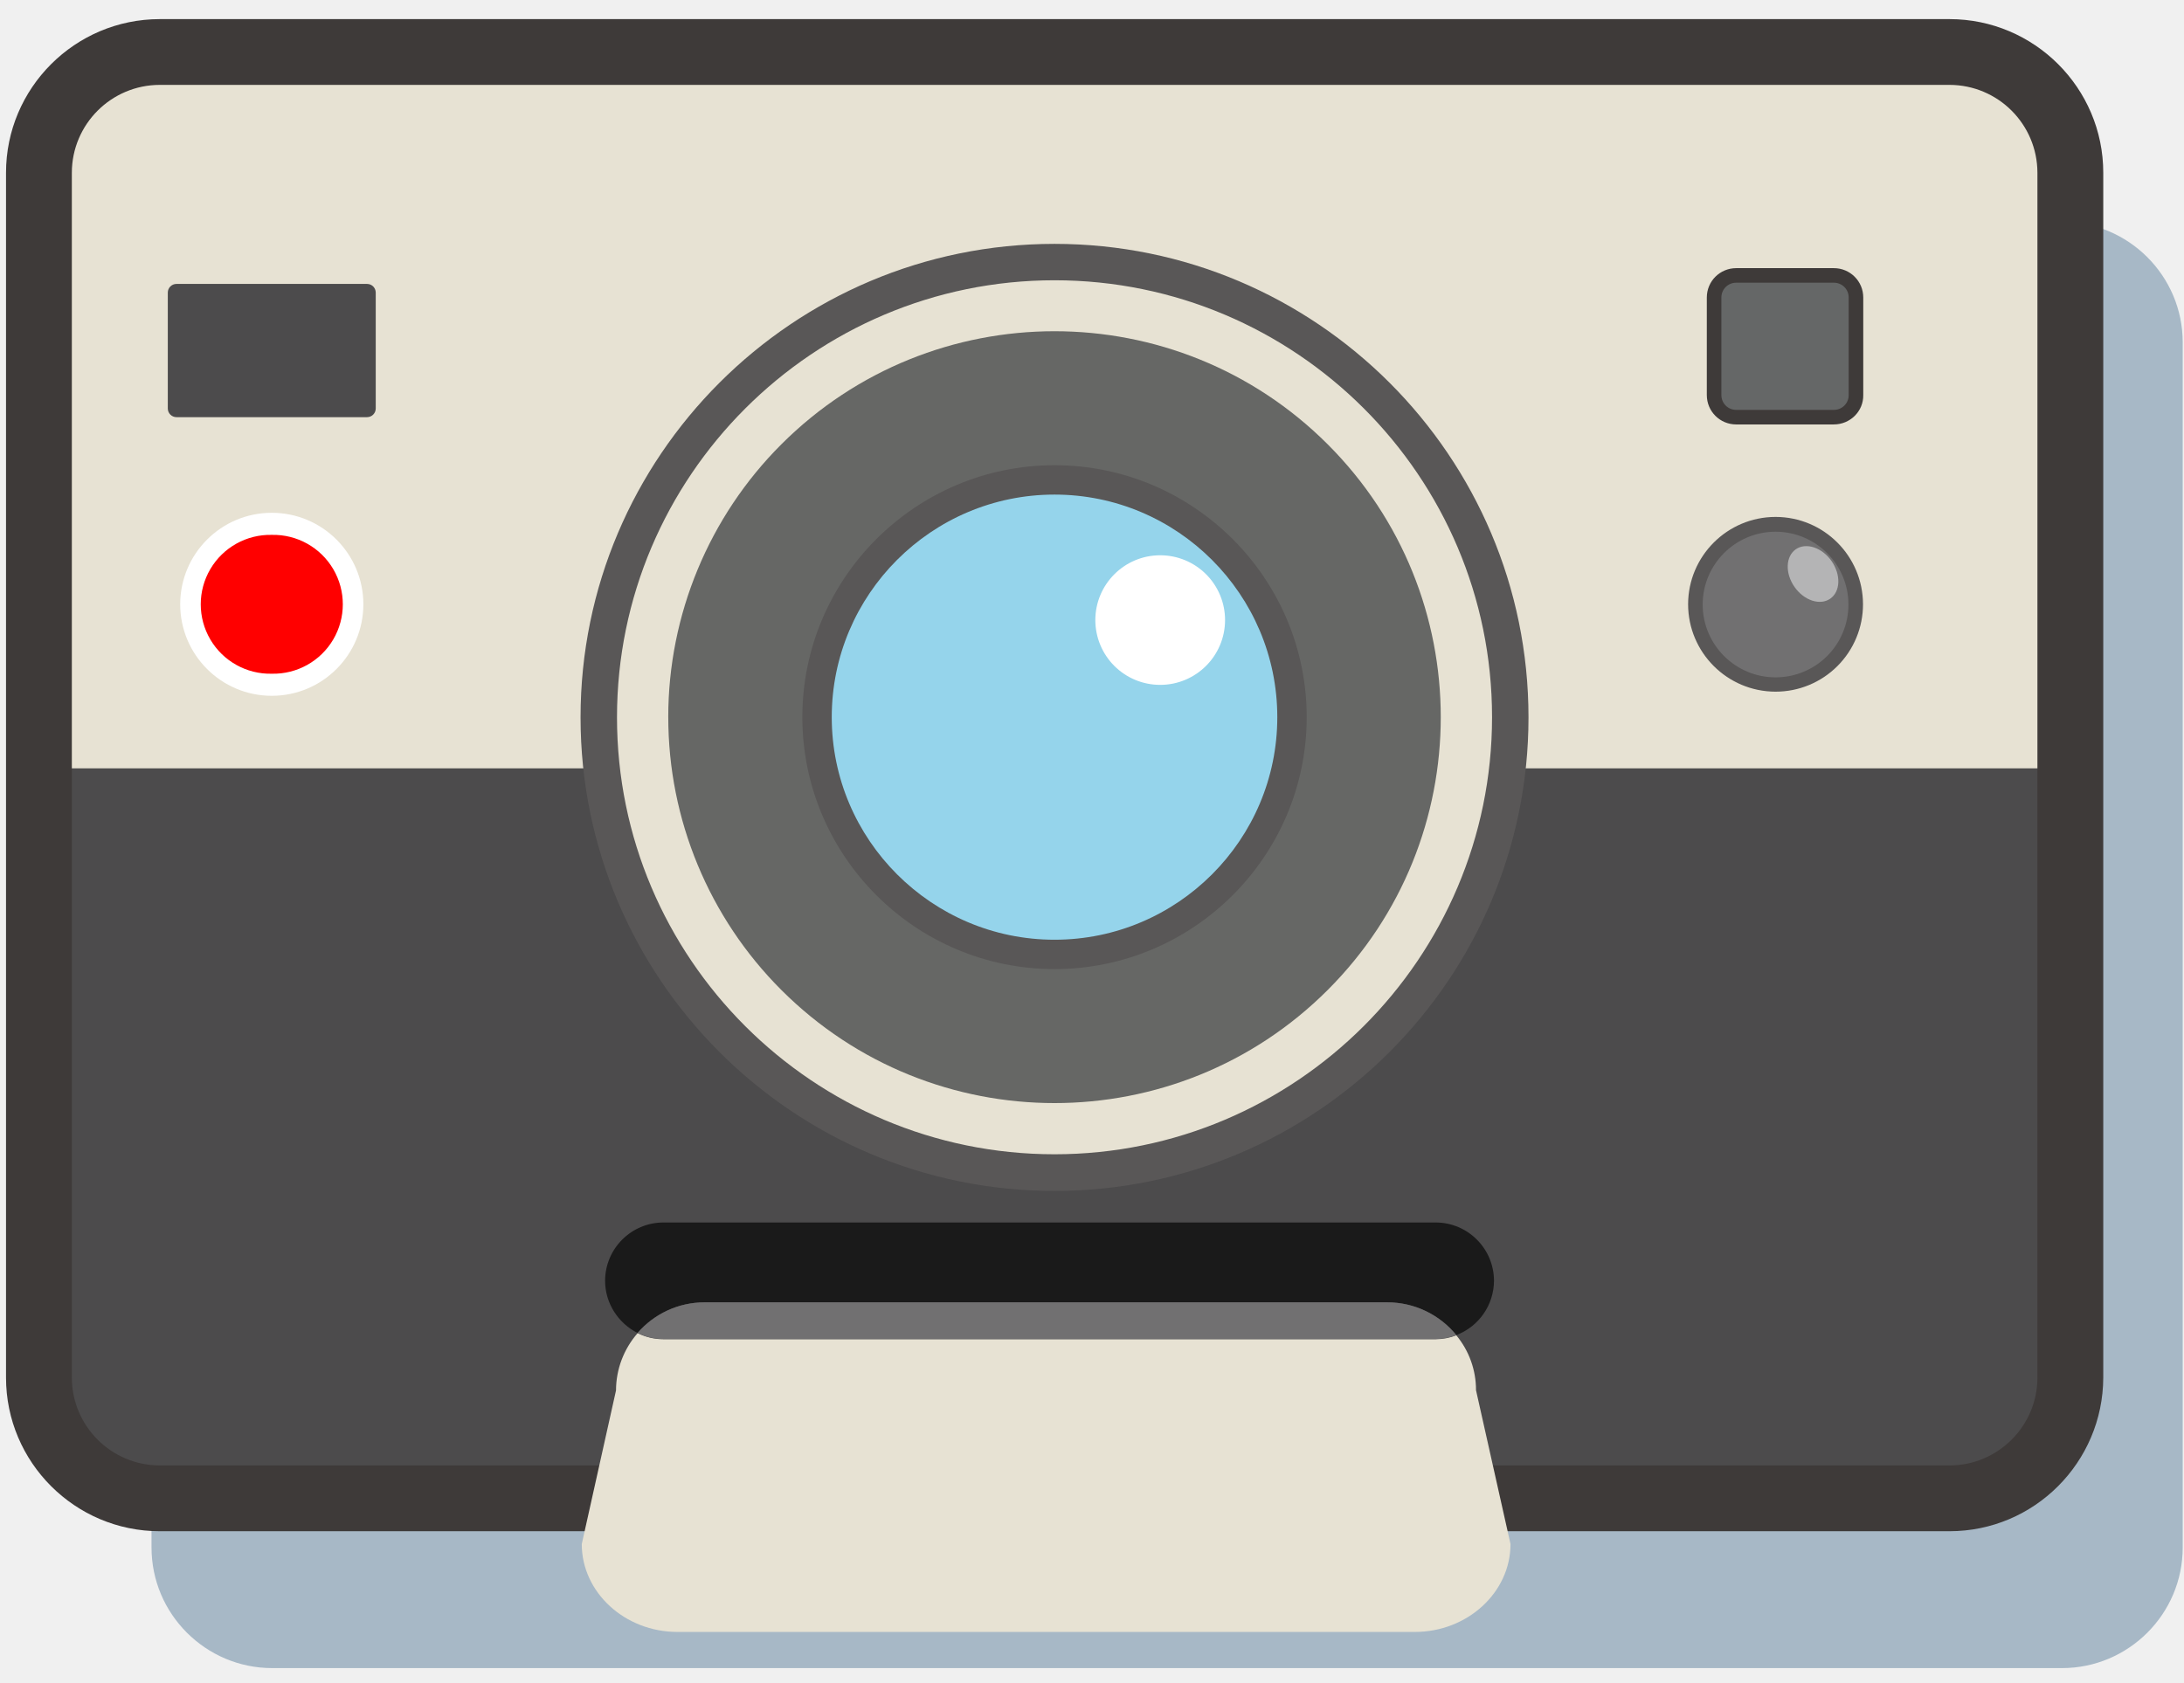
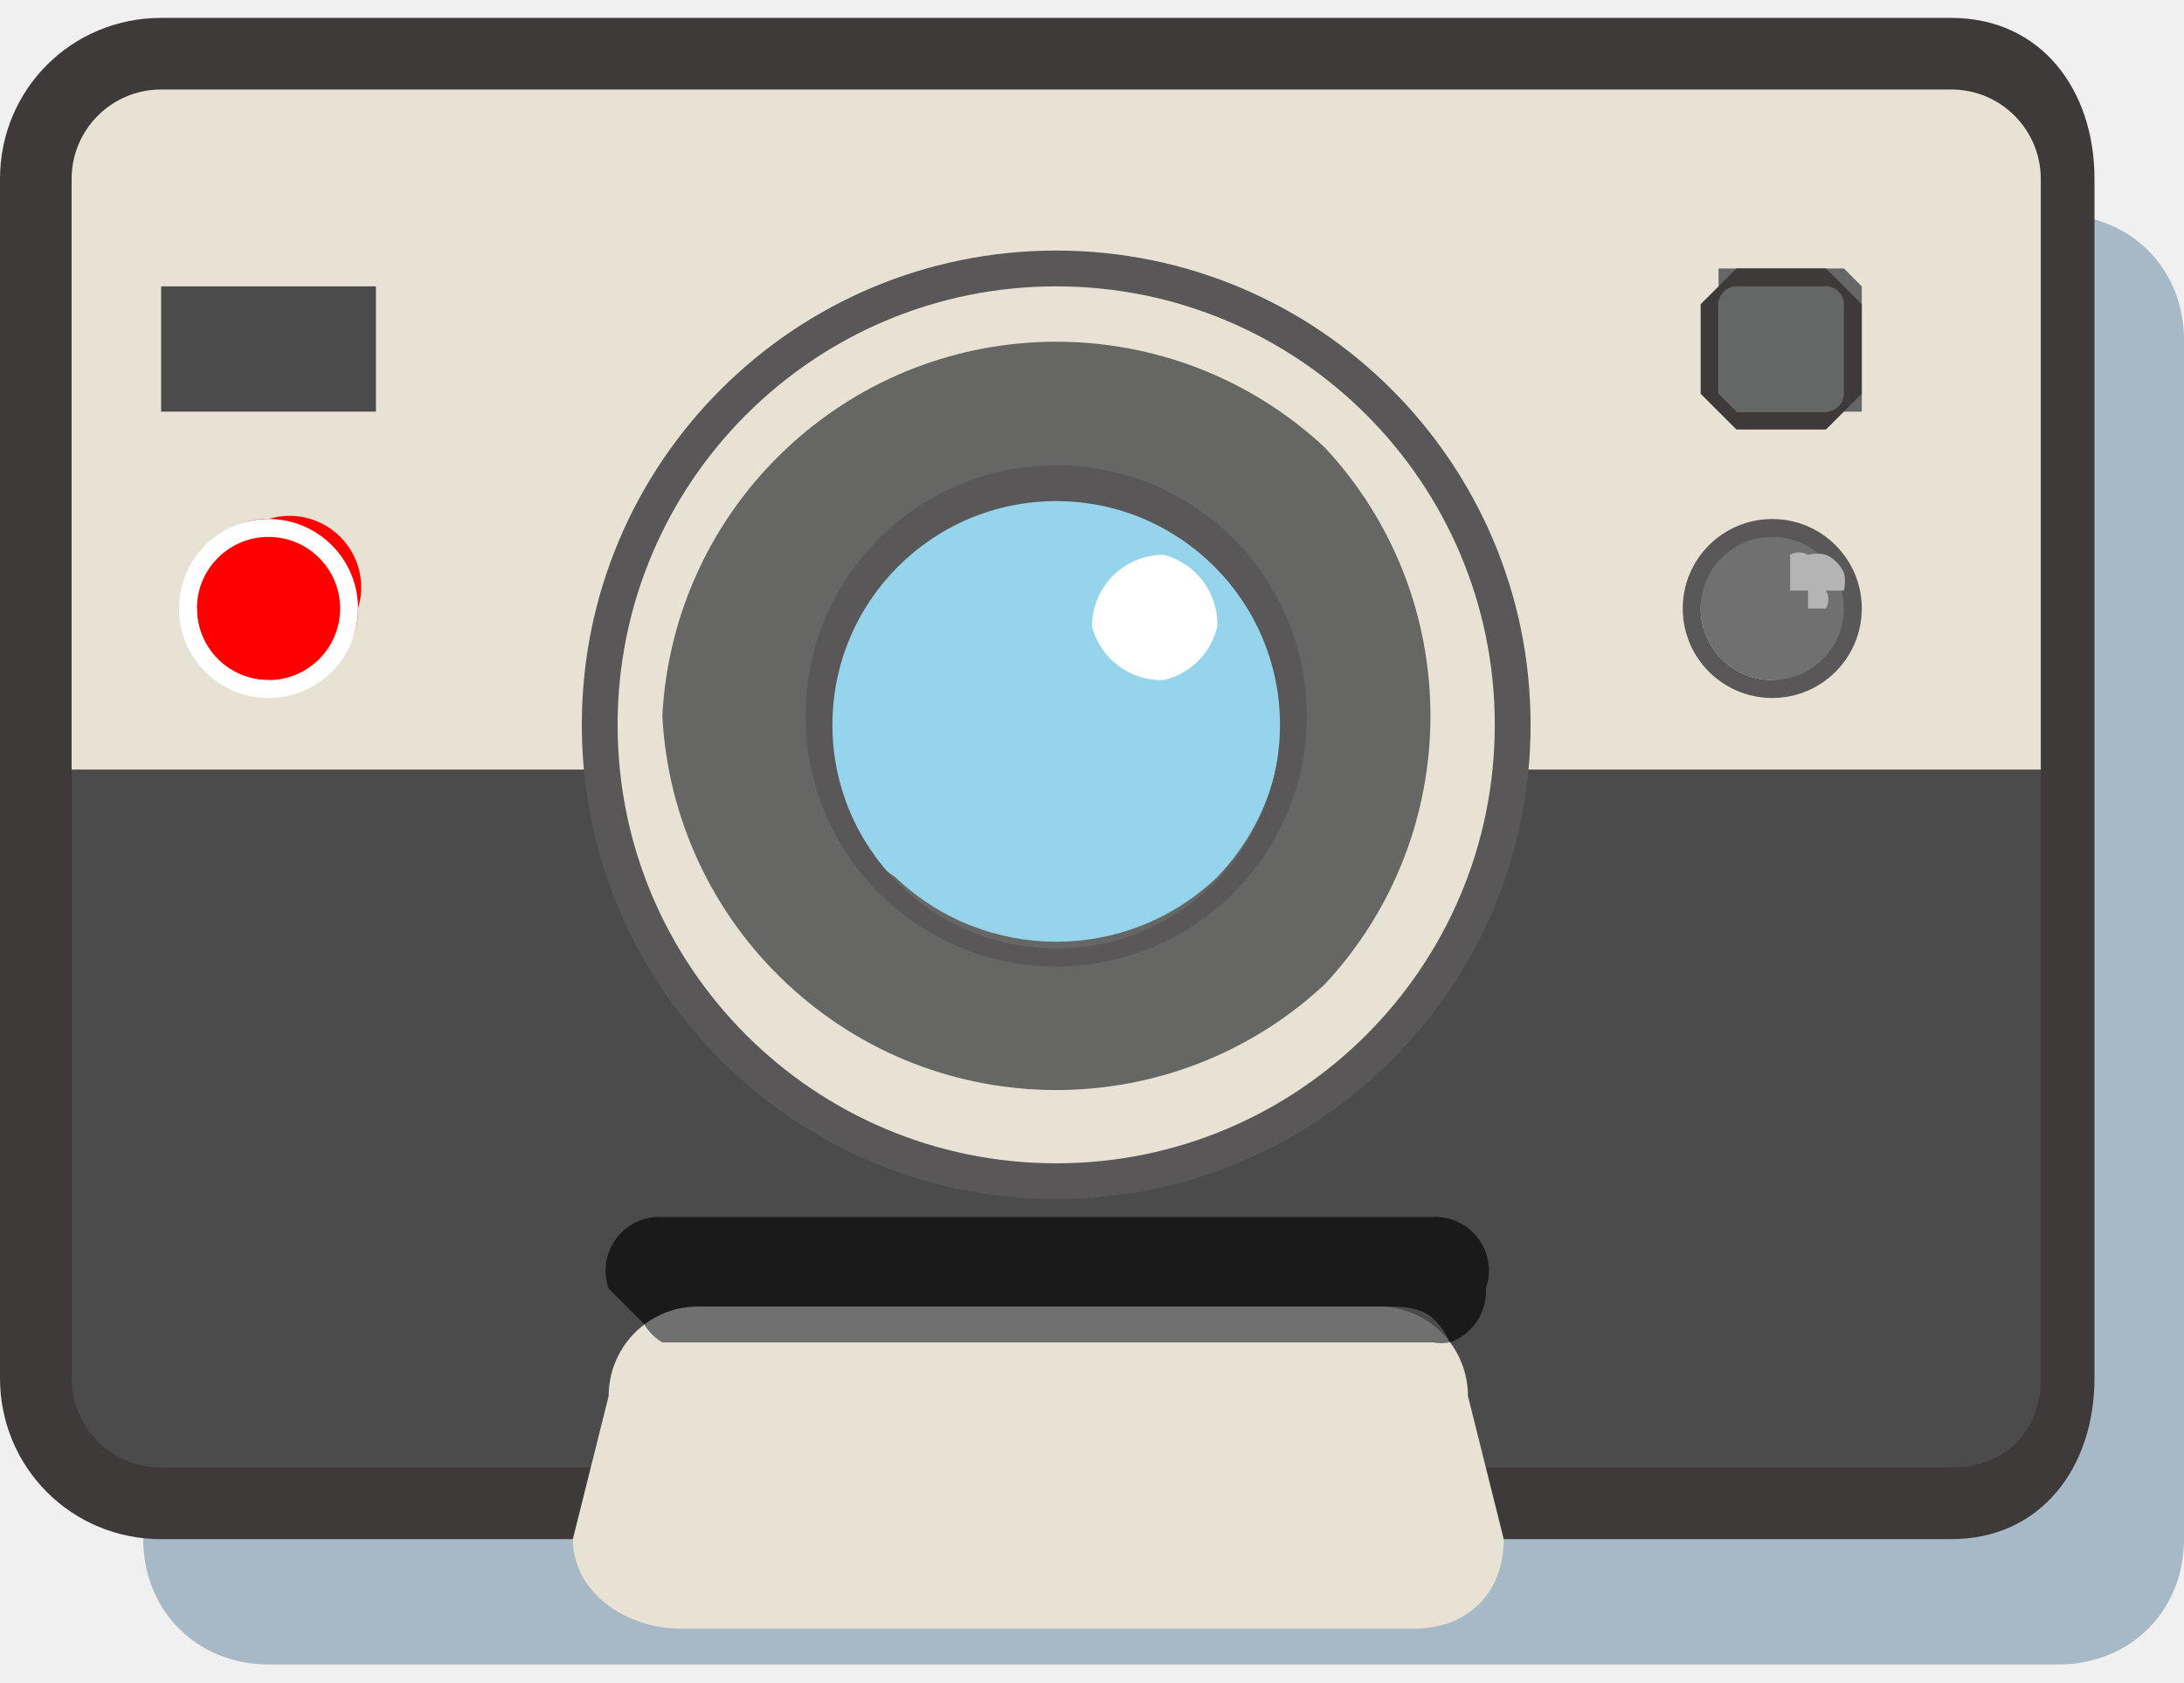
<svg xmlns="http://www.w3.org/2000/svg" width="122" height="94" fill="none">
  <g clip-path="url(#a)">
-     <path d="M115.184 93.205H15.209c-3.718 0-6.745-3.024-6.745-6.74V19.132c0-3.716 3.027-6.74 6.745-6.74h99.975c3.718 0 6.744 3.024 6.744 6.74v67.333c0 3.716-3.026 6.74-6.744 6.74Z" fill="#A7B8C6" />
-     <path d="M115.645 9.652c0-3.716-3.026-6.74-6.744-6.74H8.926c-3.718 0-6.745 3.024-6.745 6.74v44.32h113.464V9.652Z" fill="#E7E2D3" />
-     <path d="M8.926 83.712H108.9c3.718 0 6.744-3.024 6.744-6.74v-34.04H2.168v34.04c0 3.716 3.026 6.74 6.758 6.74Z" fill="#4C4B4C" />
-     <path d="M108.901 85.557H8.926c-4.736 0-8.59-3.852-8.59-8.585V9.652c0-4.733 3.854-8.584 8.59-8.584H108.9c4.736 0 8.59 3.851 8.59 8.584v67.32c-.014 4.733-3.854 8.585-8.59 8.585ZM8.926 4.743a4.918 4.918 0 0 0-4.913 4.91v67.32a4.918 4.918 0 0 0 4.913 4.908H108.9c2.7 0 4.912-2.197 4.912-4.909V9.652a4.918 4.918 0 0 0-4.912-4.909H8.926Z" fill="#3E3A39" />
-     <path d="M33.448 40.07a25.427 25.427 0 0 0 7.457 17.99 25.459 25.459 0 0 0 18.002 7.452 25.472 25.472 0 0 0 18.001-7.451 25.441 25.441 0 0 0 7.457-17.99 25.433 25.433 0 0 0-7.457-17.99 25.467 25.467 0 0 0-36.003 0 25.433 25.433 0 0 0-7.457 17.99Z" fill="#E7E2D3" />
-     <path d="M58.906 66.543c-14.602 0-26.476-11.866-26.476-26.459 0-14.592 11.874-26.458 26.476-26.458 14.602 0 26.477 11.866 26.477 26.458 0 14.58-11.875 26.459-26.477 26.459Zm0-50.883c-13.475 0-24.44 10.958-24.44 24.424 0 13.467 10.965 24.411 24.44 24.411 13.476 0 24.441-10.958 24.441-24.424 0-13.467-10.965-24.411-24.44-24.411Z" fill="#595757" />
-     <path d="M37.33 40.071a21.556 21.556 0 0 0 6.319 15.247 21.585 21.585 0 0 0 30.515 0 21.556 21.556 0 0 0 0-30.494 21.585 21.585 0 0 0-30.515 0 21.556 21.556 0 0 0-6.32 15.247Z" fill="#666765" />
-     <path d="M45.634 40.071c0 3.518 1.399 6.891 3.888 9.379a13.276 13.276 0 0 0 18.77 0 13.259 13.259 0 0 0 0-18.757 13.277 13.277 0 0 0-18.77 0 13.259 13.259 0 0 0-3.888 9.378Z" fill="#95D4EB" />
-     <path d="M58.906 54.148c-7.762 0-14.086-6.32-14.086-14.077s6.324-14.077 14.086-14.077c7.763 0 14.087 6.32 14.087 14.077s-6.324 14.077-14.087 14.077Zm0-26.513c-6.866 0-12.444 5.588-12.444 12.436 0 6.849 5.591 12.436 12.444 12.436 6.867 0 12.445-5.587 12.445-12.436 0-6.848-5.578-12.436-12.445-12.436Z" fill="#595757" />
-     <path d="M61.186 34.647a3.62 3.62 0 0 0 3.624 3.62 3.625 3.625 0 0 0 3.623-3.62 3.62 3.62 0 0 0-3.623-3.621 3.625 3.625 0 0 0-3.624 3.62Z" fill="#fff" />
-     <path d="M39.351 72.768h38.147c1.547 0 2.945.719 3.854 1.83a3.263 3.263 0 0 0 2.104-3.037 3.265 3.265 0 0 0-3.257-3.255H37.058a3.265 3.265 0 0 0-3.257 3.255c0 1.275.746 2.373 1.805 2.916.922-1.044 2.252-1.709 3.745-1.709Z" fill="#1A1A1A" />
-     <path d="M82.451 77.677a4.783 4.783 0 0 0-1.099-3.065 3.23 3.23 0 0 1-1.153.217H37.058a3.21 3.21 0 0 1-1.439-.339 4.867 4.867 0 0 0-1.208 3.2l-1.913 8.585c0 2.699 2.402 4.91 5.347 4.91h41.187c2.944 0 5.346-2.211 5.346-4.91l-1.927-8.598Z" fill="#E7E2D3" />
-     <path d="M80.199 74.816c.407 0 .787-.082 1.153-.217a4.965 4.965 0 0 0-3.854-1.831H39.351a4.932 4.932 0 0 0-3.732 1.709 3.21 3.21 0 0 0 1.439.339h43.14ZM94.706 33.779a4.474 4.474 0 0 0 4.478 4.475 4.473 4.473 0 0 0 3.167-7.64 4.48 4.48 0 0 0-7.645 3.164Z" fill="#717071" />
-     <path d="M99.184 38.647a4.89 4.89 0 0 1-4.885-4.882 4.89 4.89 0 0 1 4.885-4.882 4.889 4.889 0 0 1 4.885 4.882 4.88 4.88 0 0 1-4.885 4.882Zm0-8.937a4.073 4.073 0 0 0-4.071 4.069 4.073 4.073 0 0 0 4.071 4.068 4.064 4.064 0 0 0 4.071-4.069 4.073 4.073 0 0 0-4.071-4.068Z" fill="#595757" />
-     <path d="M100.242 32.793c.126.181.278.342.447.473.169.131.351.23.537.291.185.061.37.083.544.065a.998.998 0 0 0 .47-.171c.136-.095.245-.224.323-.381.077-.157.12-.338.127-.533a1.81 1.81 0 0 0-.088-.604 2.197 2.197 0 0 0-.737-1.056 1.796 1.796 0 0 0-.537-.291 1.31 1.31 0 0 0-.545-.065.994.994 0 0 0-.469.17.992.992 0 0 0-.323.382c-.077.157-.12.338-.127.533-.007.195.023.4.088.604.065.204.163.402.29.583Z" fill="#B4B4B5" />
-     <path d="M10.69 33.779a4.487 4.487 0 0 0 4.492 4.489 4.494 4.494 0 0 0 4.492-4.49 4.487 4.487 0 0 0-4.492-4.488 4.493 4.493 0 0 0-4.492 4.489Z" fill="red" />
-     <path d="M15.182 38.878a5.118 5.118 0 0 1-5.116-5.113 5.118 5.118 0 0 1 5.116-5.113 5.118 5.118 0 0 1 5.116 5.113 5.118 5.118 0 0 1-5.116 5.113Zm0-8.992a3.88 3.88 0 1 0 0 7.758 3.88 3.88 0 1 0 0-7.758Z" fill="#fff" />
-     <path d="M20.502 23.309H9.861a.486.486 0 0 1-.488-.488v-6.47c0-.27.217-.487.488-.487h10.64c.27 0 .488.216.488.488v6.469a.486.486 0 0 1-.488.488Z" fill="#4C4B4C" />
-     <path d="M103.269 23.309h-7.111a.408.408 0 0 1-.407-.407v-7.106c0-.23.19-.407.407-.407h7.111c.231 0 .407.19.407.407v7.106a.408.408 0 0 1-.407.407Z" fill="#656767" />
-     <path d="M102.441 23.716h-5.455c-.91 0-1.642-.733-1.642-1.641v-5.452c0-.909.732-1.64 1.642-1.64h5.455c.909 0 1.642.731 1.642 1.64v5.452c.014.908-.733 1.64-1.642 1.64Zm-5.455-7.92a.822.822 0 0 0-.828.827v5.452c0 .46.366.827.828.827h5.455a.823.823 0 0 0 .828-.827v-5.452a.823.823 0 0 0-.828-.827h-5.455Z" fill="#3E3A39" />
+     <path d="M115 93H15c-4 0-7-3-7-7V19c0-4 3-7 7-7h100c4 0 7 3 7 7v67c0 4-3 7-7 7Z" fill="#A7B8C6" />
+     <path d="M116 10c0-4-3-7-7-7H9c-4 0-7 3-7 7v44h114V10Z" fill="#E7E2D3" />
+     <path d="M9 84h100c4 0 7-3 7-7V43H2v34c0 4 3 7 7 7Z" fill="#4C4B4C" />
+     <path d="M109 86H9c-5 0-9-4-9-9V10c0-5 4-9 9-9h100c5 0 8 4 8 9v67c0 5-3 9-8 9ZM9 5a5 5 0 0 0-5 5v67a5 5 0 0 0 5 5h100c3 0 5-2 5-5V10a5 5 0 0 0-5-5H9Z" fill="#3E3A39" />
+     <path d="M33 40a25 25 0 0 0 8 18 25 25 0 0 0 18 8 25 25 0 0 0 18-8 25 25 0 0 0 7-18 25 25 0 0 0-7-18 25 25 0 0 0-36 0 25 25 0 0 0-8 18Z" fill="#E7E2D3" />
+     <path d="M59 67a26 26 0 1 1 0-53 26 26 0 0 1 0 53Zm0-51a24 24 0 1 0 0 49 24 24 0 0 0 0-49Z" fill="#595757" />
+     <path d="M37 40a22 22 0 0 0 7 15 22 22 0 0 0 30 0 22 22 0 0 0 0-30 22 22 0 0 0-30 0 22 22 0 0 0-7 15Z" fill="#666765" />
+     <path d="M46 40c0 4 1 7 4 9a13 13 0 0 0 18 0 13 13 0 0 0 0-18 13 13 0 0 0-18 0 13 13 0 0 0-4 9Z" fill="#95D4EB" />
+     <path d="M59 54a14 14 0 1 1 0-28 14 14 0 0 1 0 28Zm0-26a12 12 0 1 0 0 25 12 12 0 0 0 0-25Z" fill="#595757" />
+     <path d="M61 35a4 4 0 0 0 4 3 4 4 0 0 0 3-3 4 4 0 0 0-3-4 4 4 0 0 0-4 4Z" fill="#fff" />
+     <path d="M39 73h38c2 0 3 0 4 2a3 3 0 0 0 2-3 3 3 0 0 0-3-4H37a3 3 0 0 0-3 4l2 2 3-1Z" fill="#1A1A1A" />
+     <path d="M82 78a5 5 0 0 0-1-3 3 3 0 0 1-1 0H37a3 3 0 0 1-1-1 5 5 0 0 0-2 4l-2 8c0 3 3 5 6 5h41c3 0 5-2 5-5l-2-8Z" fill="#E7E2D3" />
+     <path d="M80 75h1a5 5 0 0 0-4-2H39a5 5 0 0 0-3 1 3 3 0 0 0 1 1h43Zm15-41a4 4 0 0 0 4 4 4 4 0 0 0 3-7 4 4 0 0 0-7 3Z" fill="#717071" />
+     <path d="M99 39a5 5 0 0 1-5-5 5 5 0 0 1 5-5 5 5 0 0 1 5 5 5 5 0 0 1-5 5Zm0-9a4 4 0 0 0-4 4 4 4 0 0 0 4 4 4 4 0 0 0 4-4 4 4 0 0 0-4-4Z" fill="#595757" />
+     <path d="M100 33h1v1h1a1 1 0 0 0 0-1h1a2 2 0 0 0 0-1 2 2 0 0 0-1-1 2 2 0 0 0-1 0 1 1 0 0 0-1 0v2Z" fill="#B4B4B5" />
+     <path d="M11 34a4 4 0 0 0 4 4 4 4 0 0 0 5-4 4 4 0 0 0-5-5 4 4 0 0 0-4 5Z" fill="red" />
+     <path d="M15 39a5 5 0 0 1-5-5 5 5 0 0 1 5-5 5 5 0 0 1 5 5 5 5 0 0 1-5 5Zm0-9a4 4 0 1 0 0 8 4 4 0 1 0 0-8Z" fill="#fff" />
+     <path d="M21 23H9v-7h12v7Z" fill="#4C4B4C" />
+     <path d="M103 23h-7v-8h7l1 1v7h-1Z" fill="#656767" />
+     <path d="M102 24h-5l-2-2v-5l2-2h5l2 2v5l-2 2Zm-5-8a1 1 0 0 0-1 1v5l1 1h5a1 1 0 0 0 1-1v-5a1 1 0 0 0-1-1h-5Z" fill="#3E3A39" />
  </g>
  <defs>
    <clipPath id="a">
-       <path fill="#fff" transform="translate(.336 .962)" d="M0 0h121.593v92.349H0z" />
+       <path fill="#fff" transform="translate(0 1)" d="M0 0h122v92H0z" />
    </clipPath>
  </defs>
</svg>
